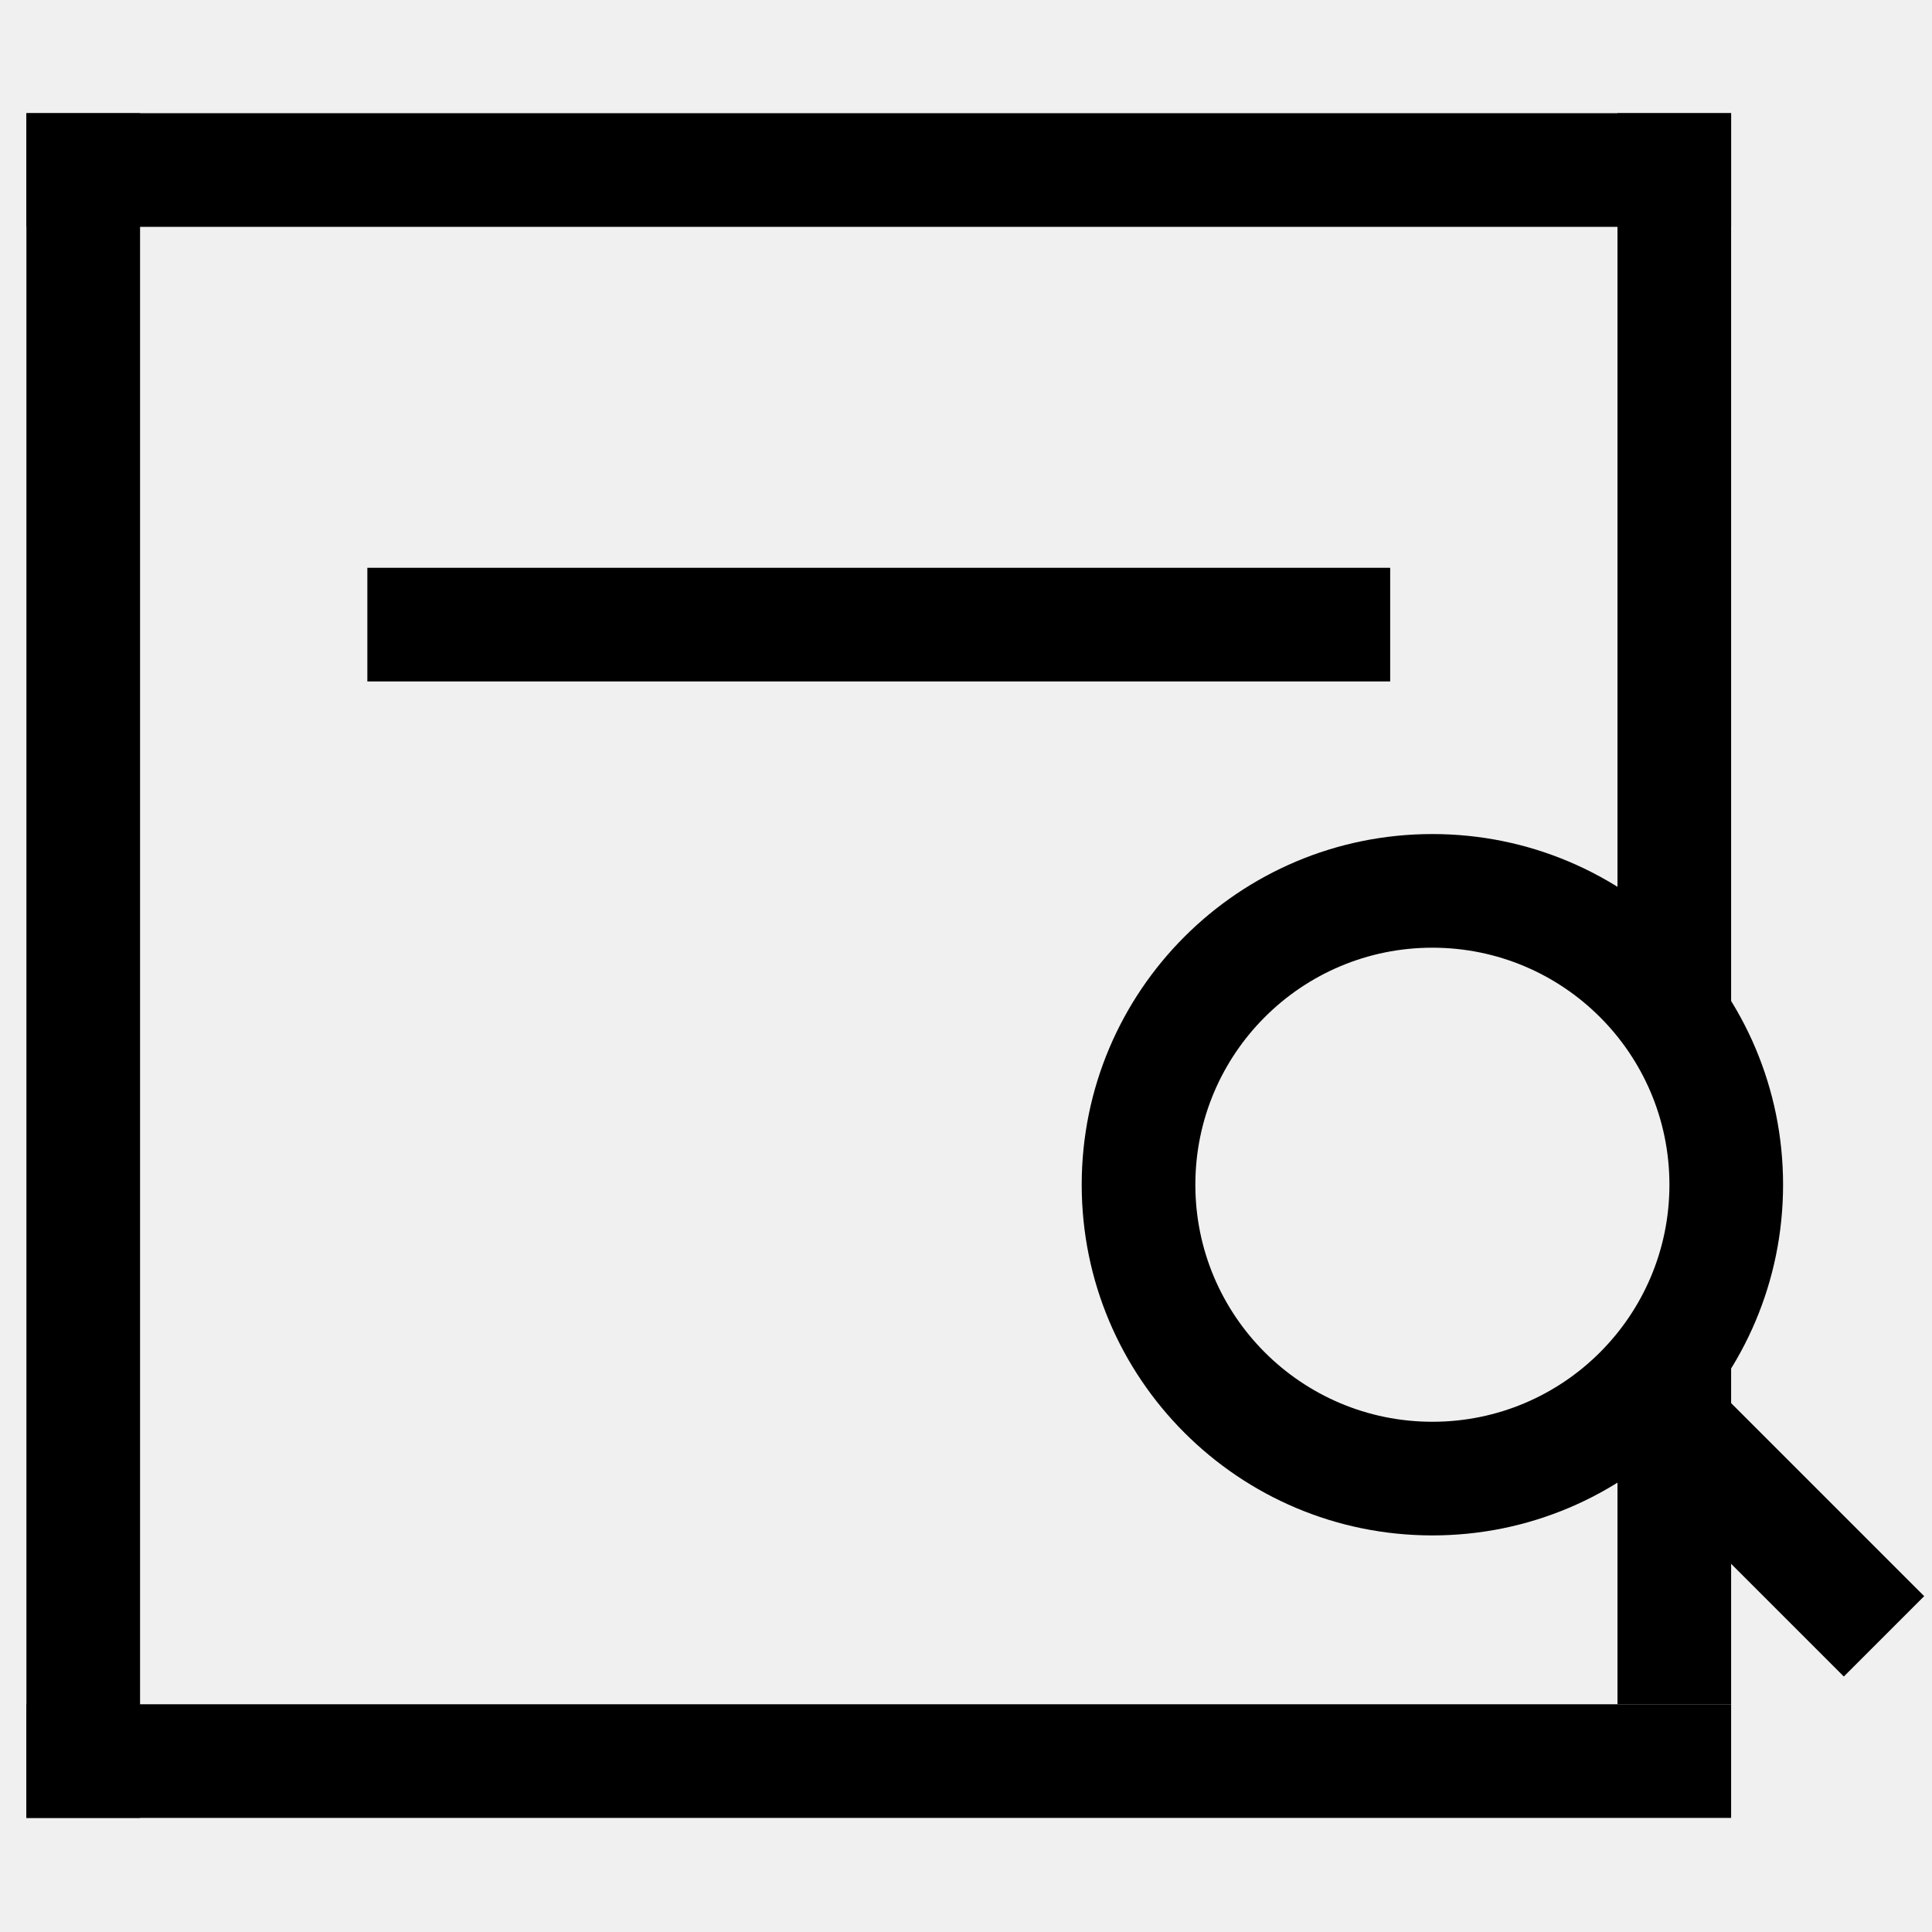
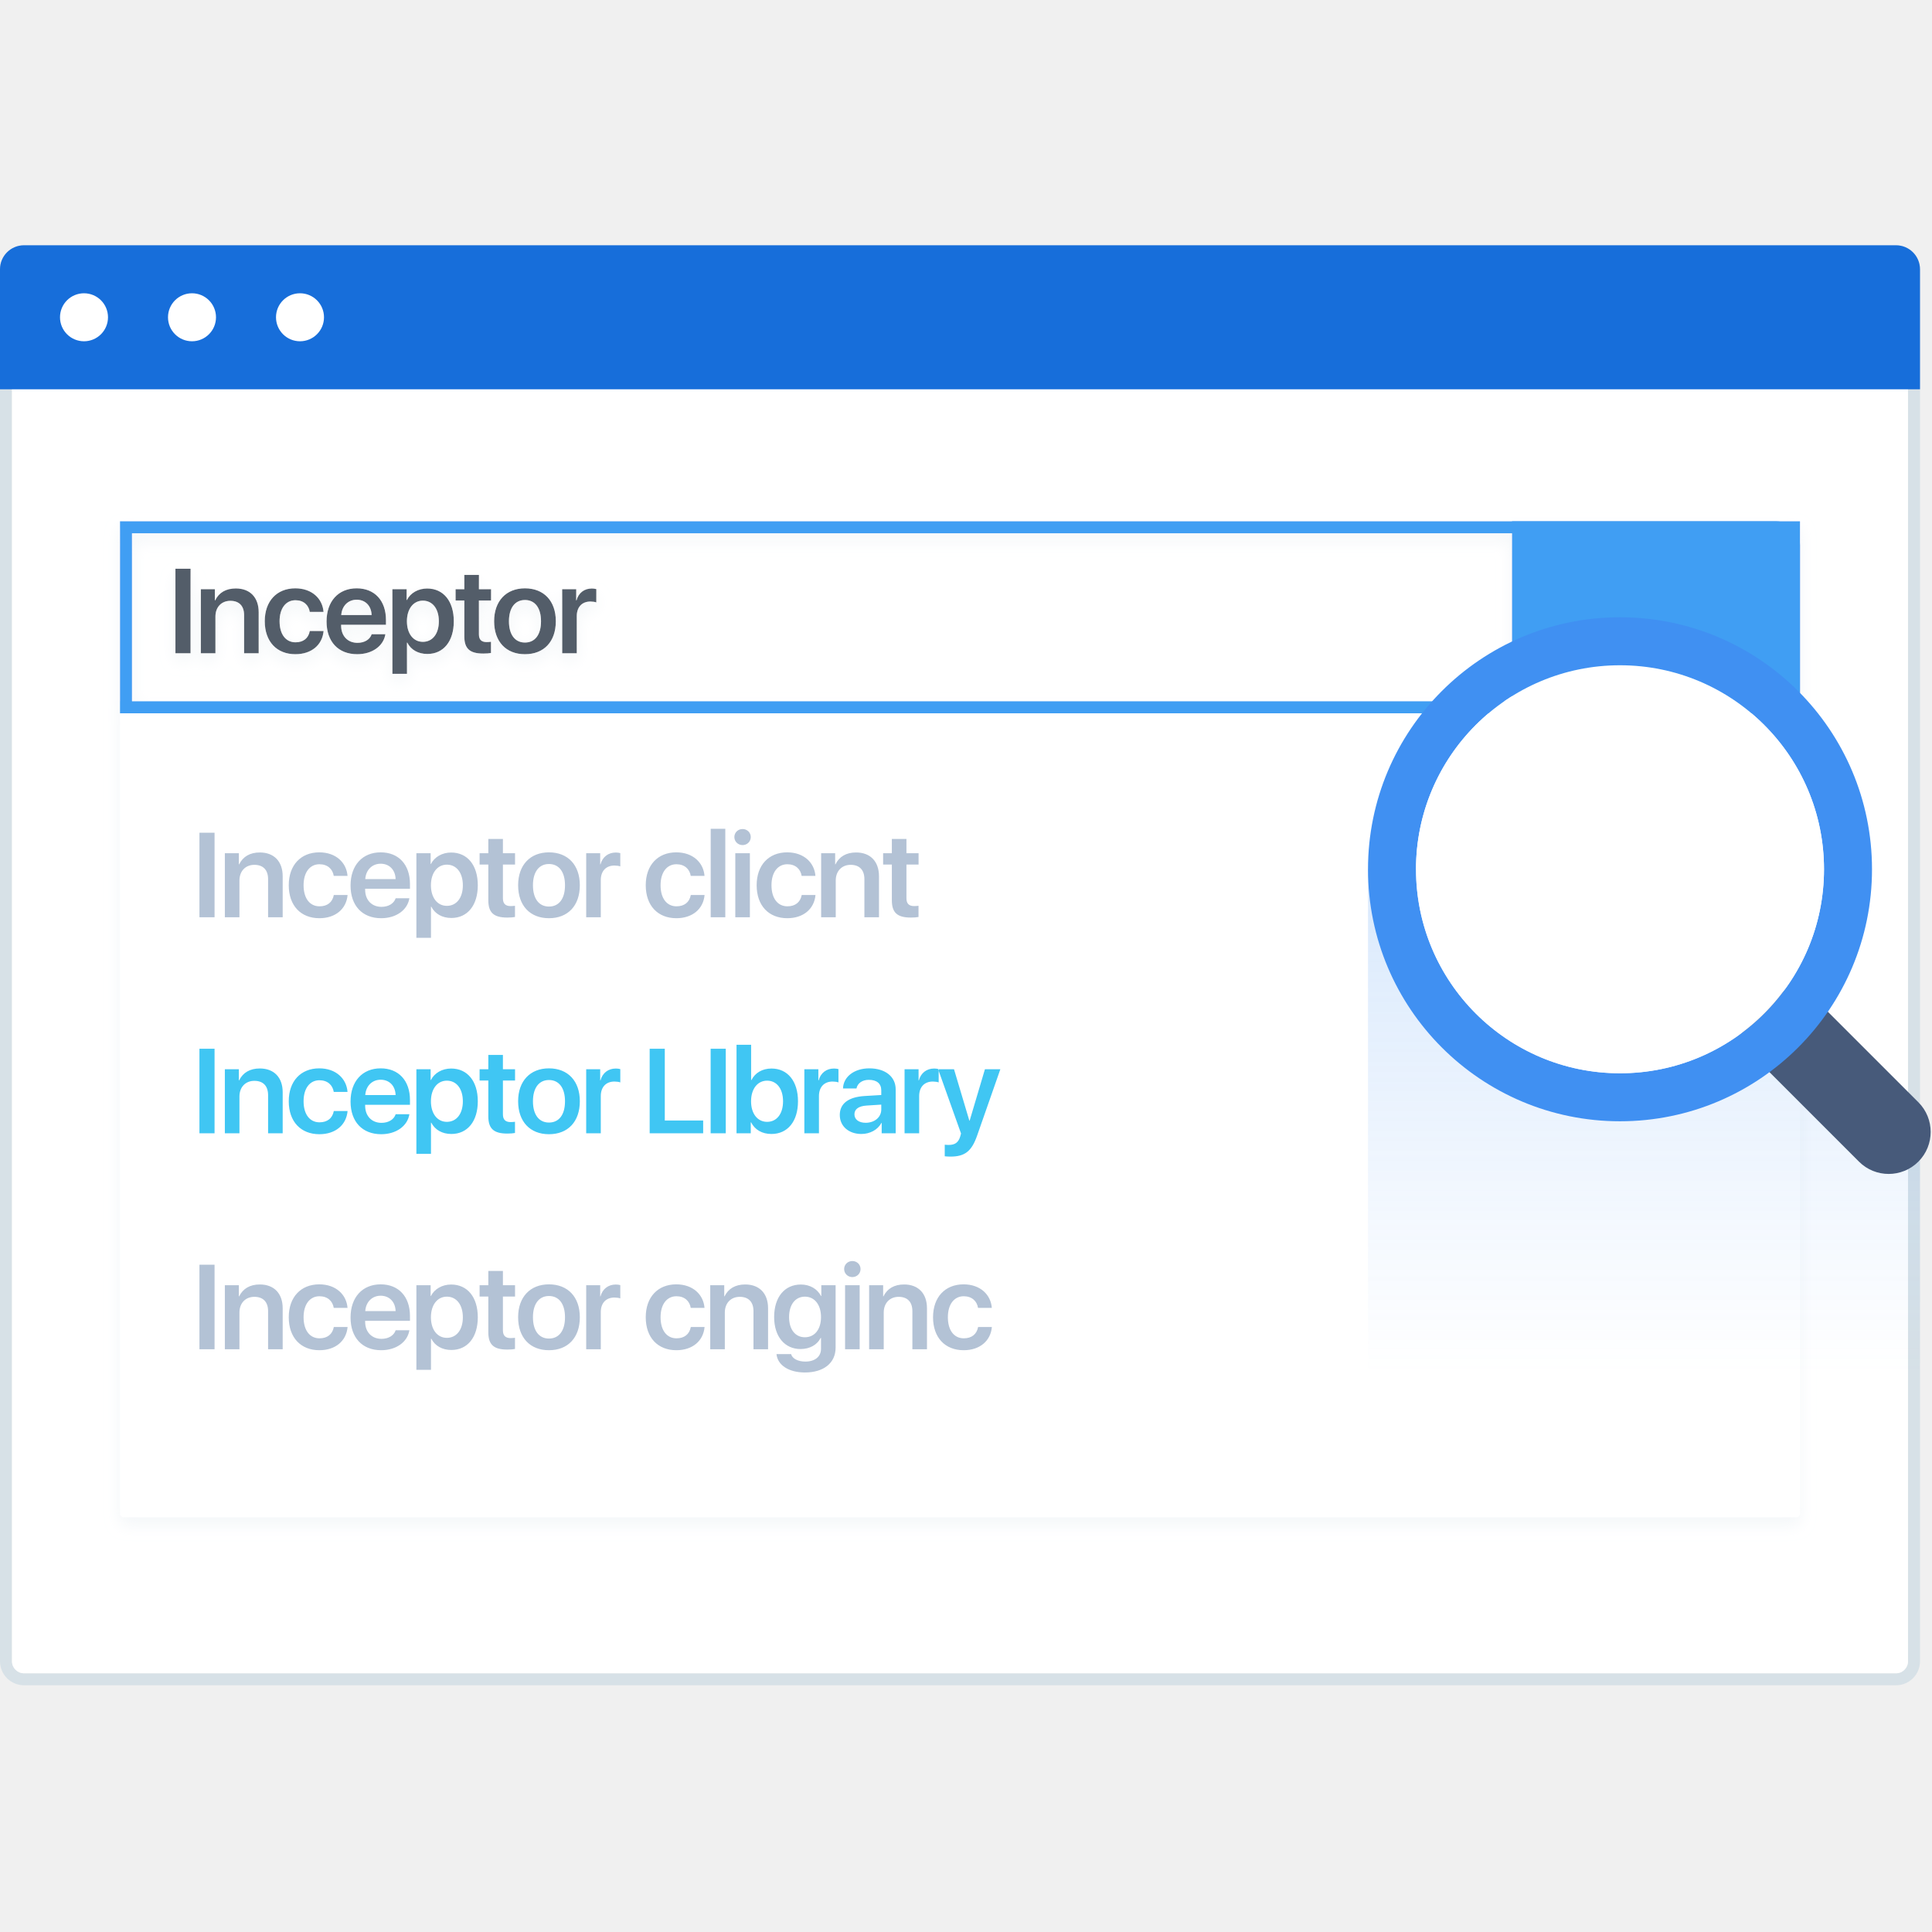
<svg width="1024px" height="1024px" viewBox="0 0 1024 1024" version="1.1">
-   <g id="Page-1" stroke="none" stroke-width="1" fill-rule="evenodd">
-     <g>
-       <g transform="translate(14, 60)">
-         <rect id="Rectangle-36" x="180.706" y="240.941" width="542.118" height="60.235" />
-         <rect id="Rectangle" x="0" y="0" width="903.529" height="60.235" />
-         <rect id="Rectangle-Copy" x="0" y="843.294" width="903.529" height="60.235" />
-         <rect id="Rectangle-2" x="0" y="0" width="60.235" height="903.529" />
-         <rect id="Rectangle-2-Copy" x="843.294" y="0" width="60.235" height="481.882" />
-         <rect id="Rectangle-2-Copy-2" x="843.294" y="662.588" width="60.235" height="180.706" />
-         <path d="M745.197,693.566 C814.582,693.566 870.83,637.318 870.83,567.933 C870.83,498.547 814.582,442.299 745.197,442.299 C675.811,442.299 619.563,498.547 619.563,567.933 C619.563,637.318 675.811,693.566 745.197,693.566 Z M745.197,753.802 C642.544,753.802 559.328,670.585 559.328,567.933 C559.328,465.28 642.544,382.064 745.197,382.064 C847.849,382.064 931.066,465.28 931.066,567.933 C931.066,670.585 847.849,753.802 745.197,753.802 Z" id="Oval-9" fill-rule="nonzero" />
-         <polygon id="Path-41" fill-rule="nonzero" points="847.813 713.142 963.262 828.591 1005.854 785.998 890.406 670.549" />
+   <defs>
+     <filter x="-1.6%" y="-1.9%" width="103.2%" height="105.3%" filterUnits="objectBoundingBox" id="filter-1">
+       <feOffset dx="0" dy="4" in="SourceAlpha" result="shadowOffsetOuter1" />
+       <feGaussianBlur stdDeviation="4" in="shadowOffsetOuter1" result="shadowBlurOuter1" />
+       <feColorMatrix values="0 0 0 0 0.882   0 0 0 0 0.91   0 0 0 0 0.933  0 0 0 0.834 0" type="matrix" in="shadowBlurOuter1" result="shadowMatrixOuter1" />
+       <feMerge>
+         <feMergeNode in="shadowMatrixOuter1" />
+         <feMergeNode in="SourceGraphic" />
+       </feMerge>
+     </filter>
+     <linearGradient x1="50%" y1="0%" x2="50%" y2="100%" id="linearGradient-2">
+       <stop stop-color="#4090F2" offset="0%" />
+       <stop stop-color="#4090F2" stop-opacity="0" offset="100%" />
+     </linearGradient>
+   </defs>
+   <g id="Page-1" stroke="none" stroke-width="1" fill="none" fill-rule="evenodd">
+     <g id="信息检索">
+       <g id="Group-35" transform="translate(0, 130)">
+         <g id="Group-32">
+           <path d="M12.72,6.36 C9.208,6.36 6.36,9.208 6.36,12.72 L6.36,750.509 C6.36,754.022 9.208,756.87 12.72,756.87 L1004.919,756.87 C1008.432,756.87 1011.279,754.022 1011.279,750.509 L1011.279,12.72 C1011.279,9.208 1008.432,6.36 1004.919,6.36 L12.72,6.36 Z M12.72,0 L1004.919,0 C1011.945,-1.29053337e-15 1017.64,5.695 1017.64,12.72 L1017.64,750.509 C1017.64,757.535 1011.945,763.23 1004.919,763.23 L12.72,763.23 C5.695,763.23 8.60355579e-16,757.535 0,750.509 L0,12.72 C-8.60355579e-16,5.695 5.695,1.29053337e-15 12.72,0 Z" id="Rectangle-51" fill="#D7E1E7" fill-rule="nonzero" />
+           <path d="M12.72,6.36 C9.208,6.36 6.36,9.208 6.36,12.72 L6.36,750.509 C6.36,754.022 9.208,756.87 12.72,756.87 L1004.919,756.87 C1008.432,756.87 1011.279,754.022 1011.279,750.509 L1011.279,12.72 C1011.279,9.208 1008.432,6.36 1004.919,6.36 L12.72,6.36 Z" id="Path" fill="#FFFFFF" />
+           <path d="M12.72,0 L1004.919,0 C1011.945,-1.29053337e-15 1017.64,5.695 1017.64,12.72 L1017.64,76.323 L0,76.323 L0,12.72 C-8.60355579e-16,5.695 5.695,1.29053337e-15 12.72,0 Z M44.522,50.882 C51.547,50.882 57.242,45.187 57.242,38.161 C57.242,31.136 51.547,25.441 44.522,25.441 C37.496,25.441 31.801,31.136 31.801,38.161 C31.801,45.187 37.496,50.882 44.522,50.882 Z M101.764,50.882 C108.789,50.882 114.484,45.187 114.484,38.161 C114.484,31.136 108.789,25.441 101.764,25.441 C94.739,25.441 89.043,31.136 89.043,38.161 C89.043,45.187 94.739,50.882 101.764,50.882 Z M159.006,50.882 C166.032,50.882 171.727,45.187 171.727,38.161 C171.727,31.136 166.032,25.441 159.006,25.441 C151.981,25.441 146.286,31.136 146.286,38.161 C146.286,45.187 151.981,50.882 159.006,50.882 Z" id="Combined-Shape" fill="#176EDA" />
+         </g>
+         <g id="Group-34" filter="url(#filter-1)" transform="translate(63.60248, 146.2857)">
+           <path d="M0,95.404 L890.435,95.404 L890.435,525.901 L890.435,525.901 C890.435,527.005 889.539,527.901 888.435,527.901 L2,527.901 L2,527.901 C0.895,527.901 1.3527075e-16,527.005 0,525.901 L0,95.404 Z" id="Rectangle-55" fill="#FFFFFF" />
+           <path d="M6.36,6.36 L6.36,95.404 L884.075,95.404 L884.075,12.72 C884.075,9.208 881.227,6.36 877.714,6.36 L6.36,6.36 Z M0,0 L877.714,0 C884.74,-1.29053337e-15 890.435,5.695 890.435,12.72 L890.435,101.764 L0,101.764 L0,0 Z" id="Rectangle-54" fill="#409EF3" fill-rule="nonzero" />
+           <rect id="Rectangle-56" fill="#409EF3" x="737.789" y="0" width="152.646" height="101.764" />
+           <path d="M37.398,69.963 L37.398,25.149 L29.385,25.149 L29.385,69.963 L37.398,69.963 Z M42.853,69.963 L50.586,69.963 L50.586,50.491 C50.586,45.522 53.753,42.168 58.505,42.168 C63.163,42.168 65.772,44.901 65.772,49.745 L65.772,69.963 L73.505,69.963 L73.505,48.224 C73.505,40.366 68.909,35.615 61.393,35.615 C56.176,35.615 52.449,37.789 50.43,41.919 L50.275,41.919 L50.275,36.019 L42.853,36.019 L42.853,69.963 Z M107.873,48.037 C107.345,41.05 101.786,35.553 92.904,35.553 C83.09,35.553 76.724,42.354 76.724,52.975 C76.724,63.814 83.121,70.46 92.966,70.46 C101.444,70.46 107.252,65.584 107.904,58.161 L100.606,58.161 C99.892,62.012 97.159,64.155 93.028,64.155 C87.935,64.155 84.581,60.025 84.581,52.975 C84.581,46.143 87.904,41.857 92.997,41.857 C97.345,41.857 100.016,44.466 100.575,48.037 L107.873,48.037 Z M125.44,41.578 C120.906,41.578 117.614,44.87 117.272,49.714 L133.359,49.714 C133.204,44.807 130.036,41.578 125.44,41.578 Z M133.39,59.87 L140.657,59.87 C139.664,66.143 133.639,70.46 125.72,70.46 C115.688,70.46 109.477,63.814 109.477,53.13 C109.477,42.447 115.72,35.553 125.44,35.553 C134.943,35.553 140.968,42.043 140.968,52.323 L140.968,54.87 L117.21,54.87 L117.21,55.335 C117.21,60.801 120.688,64.435 125.875,64.435 C129.601,64.435 132.49,62.665 133.39,59.87 Z M162.79,35.646 C171.423,35.646 176.92,42.354 176.92,53.006 C176.92,63.627 171.454,70.335 162.914,70.335 C158.038,70.335 154.218,68.13 152.262,64.342 L152.106,64.342 L152.106,80.863 L144.373,80.863 L144.373,36.019 L151.92,36.019 L151.92,41.733 L152.075,41.733 C153.939,38.006 158.038,35.646 162.79,35.646 Z M160.522,63.907 C165.647,63.907 169.001,59.652 169.001,53.006 C169.001,46.391 165.647,42.075 160.522,42.075 C155.46,42.075 152.075,46.484 152.075,53.006 C152.075,59.559 155.46,63.907 160.522,63.907 Z M182.499,28.441 L182.499,36.019 L177.872,36.019 L177.872,42.012 L182.499,42.012 L182.499,60.957 C182.499,67.509 185.357,70.118 192.561,70.118 C194.207,70.118 195.791,69.994 196.63,69.807 L196.63,63.876 C196.133,63.938 195.077,64.031 194.332,64.031 C191.537,64.031 190.232,62.696 190.232,59.901 L190.232,42.012 L196.661,42.012 L196.661,36.019 L190.232,36.019 L190.232,28.441 L182.499,28.441 Z M214.632,70.46 C204.632,70.46 198.296,63.814 198.296,52.975 C198.296,42.261 204.694,35.553 214.632,35.553 C224.632,35.553 230.998,42.23 230.998,52.975 C230.998,63.814 224.694,70.46 214.632,70.46 Z M214.632,64.28 C219.973,64.28 223.141,60.118 223.141,53.006 C223.141,45.894 219.942,41.733 214.632,41.733 C209.352,41.733 206.153,45.925 206.153,53.006 C206.153,60.118 209.352,64.28 214.632,64.28 Z M234.372,69.963 L242.105,69.963 L242.105,50.273 C242.105,45.491 244.838,42.54 249.372,42.54 C250.428,42.54 251.826,42.727 252.447,43.006 L252.447,35.957 C251.888,35.77 250.894,35.646 250.087,35.646 C246.08,35.646 243.037,37.944 241.95,41.919 L241.795,41.919 L241.795,36.019 L234.372,36.019 L234.372,69.963 Z" id="Inceptor" fill="#535D69" />
+           <path d="M50.118,209.888 L50.118,165.075 L42.106,165.075 L42.106,209.888 L50.118,209.888 Z M55.573,209.888 L63.306,209.888 L63.306,190.416 C63.306,185.447 66.474,182.093 71.225,182.093 C75.884,182.093 78.492,184.826 78.492,189.671 L78.492,209.888 L86.225,209.888 L86.225,188.149 C86.225,180.292 81.629,175.54 74.114,175.54 C68.896,175.54 65.169,177.714 63.151,181.845 L62.996,181.845 L62.996,175.944 L55.573,175.944 L55.573,209.888 Z M120.594,187.963 C120.066,180.975 114.507,175.478 105.625,175.478 C95.811,175.478 89.444,182.28 89.444,192.901 C89.444,203.739 95.842,210.385 105.687,210.385 C114.165,210.385 119.972,205.509 120.625,198.087 L113.326,198.087 C112.612,201.938 109.879,204.081 105.749,204.081 C100.656,204.081 97.302,199.95 97.302,192.901 C97.302,186.068 100.625,181.783 105.718,181.783 C110.066,181.783 112.736,184.391 113.295,187.963 L120.594,187.963 Z M138.16,181.503 C133.626,181.503 130.334,184.795 129.993,189.64 L146.08,189.64 C145.924,184.733 142.757,181.503 138.16,181.503 Z M146.111,199.795 L153.378,199.795 C152.384,206.068 146.359,210.385 138.44,210.385 C128.409,210.385 122.198,203.739 122.198,193.056 C122.198,182.373 128.44,175.478 138.16,175.478 C147.664,175.478 153.688,181.969 153.688,192.248 L153.688,194.795 L129.931,194.795 L129.931,195.261 C129.931,200.727 133.409,204.36 138.595,204.36 C142.322,204.36 145.21,202.59 146.111,199.795 Z M175.51,175.571 C184.144,175.571 189.64,182.28 189.64,192.932 C189.64,203.553 184.175,210.261 175.634,210.261 C170.759,210.261 166.939,208.056 164.982,204.267 L164.827,204.267 L164.827,220.789 L157.094,220.789 L157.094,175.944 L164.64,175.944 L164.64,181.658 L164.796,181.658 C166.659,177.932 170.759,175.571 175.51,175.571 Z M173.243,203.832 C178.367,203.832 181.721,199.578 181.721,192.932 C181.721,186.317 178.367,182 173.243,182 C168.181,182 164.796,186.41 164.796,192.932 C164.796,199.484 168.181,203.832 173.243,203.832 Z M195.22,168.366 L195.22,175.944 L190.593,175.944 L190.593,181.938 L195.22,181.938 L195.22,200.882 C195.22,207.435 198.077,210.043 205.282,210.043 C206.928,210.043 208.512,209.919 209.35,209.733 L209.35,203.801 C208.853,203.863 207.798,203.957 207.052,203.957 C204.257,203.957 202.953,202.621 202.953,199.826 L202.953,181.938 L209.381,181.938 L209.381,175.944 L202.953,175.944 L202.953,168.366 L195.22,168.366 Z M227.352,210.385 C217.352,210.385 211.017,203.739 211.017,192.901 C211.017,182.186 217.414,175.478 227.352,175.478 C237.352,175.478 243.719,182.155 243.719,192.901 C243.719,203.739 237.414,210.385 227.352,210.385 Z M227.352,204.205 C232.694,204.205 235.861,200.043 235.861,192.932 C235.861,185.82 232.663,181.658 227.352,181.658 C222.073,181.658 218.874,185.851 218.874,192.932 C218.874,200.043 222.073,204.205 227.352,204.205 Z M247.093,209.888 L254.826,209.888 L254.826,190.199 C254.826,185.416 257.559,182.466 262.093,182.466 C263.149,182.466 264.546,182.652 265.167,182.932 L265.167,175.882 C264.608,175.696 263.615,175.571 262.807,175.571 C258.801,175.571 255.758,177.87 254.671,181.845 L254.515,181.845 L254.515,175.944 L247.093,175.944 L247.093,209.888 Z M309.804,187.963 C309.277,180.975 303.718,175.478 294.836,175.478 C285.022,175.478 278.655,182.28 278.655,192.901 C278.655,203.739 285.053,210.385 294.898,210.385 C303.376,210.385 309.183,205.509 309.836,198.087 L302.537,198.087 C301.823,201.938 299.09,204.081 294.96,204.081 C289.867,204.081 286.513,199.95 286.513,192.901 C286.513,186.068 289.836,181.783 294.929,181.783 C299.277,181.783 301.947,184.391 302.506,187.963 L309.804,187.963 Z M313.086,209.888 L320.819,209.888 L320.819,162.994 L313.086,162.994 L313.086,209.888 Z M326.119,209.888 L333.851,209.888 L333.851,175.944 L326.119,175.944 L326.119,209.888 Z M329.969,171.627 C332.392,171.627 334.317,169.764 334.317,167.373 C334.317,164.95 332.392,163.118 329.969,163.118 C327.578,163.118 325.622,164.95 325.622,167.373 C325.622,169.764 327.578,171.627 329.969,171.627 Z M368.592,187.963 C368.064,180.975 362.505,175.478 353.623,175.478 C343.81,175.478 337.443,182.28 337.443,192.901 C337.443,203.739 343.841,210.385 353.685,210.385 C362.164,210.385 367.971,205.509 368.623,198.087 L361.325,198.087 C360.611,201.938 357.878,204.081 353.748,204.081 C348.654,204.081 345.3,199.95 345.3,192.901 C345.3,186.068 348.623,181.783 353.717,181.783 C358.064,181.783 360.735,184.391 361.294,187.963 L368.592,187.963 Z M371.625,209.888 L379.358,209.888 L379.358,190.416 C379.358,185.447 382.526,182.093 387.277,182.093 C391.936,182.093 394.544,184.826 394.544,189.671 L394.544,209.888 L402.277,209.888 L402.277,188.149 C402.277,180.292 397.681,175.54 390.165,175.54 C384.948,175.54 381.221,177.714 379.203,181.845 L379.047,181.845 L379.047,175.944 L371.625,175.944 L371.625,209.888 Z M409.099,168.366 L409.099,175.944 L404.472,175.944 L404.472,181.938 L409.099,181.938 L409.099,200.882 C409.099,207.435 411.956,210.043 419.161,210.043 C420.807,210.043 422.391,209.919 423.229,209.733 L423.229,203.801 C422.732,203.863 421.677,203.957 420.931,203.957 C418.136,203.957 416.832,202.621 416.832,199.826 L416.832,181.938 L423.26,181.938 L423.26,175.944 L416.832,175.944 L416.832,168.366 L409.099,168.366 Z" id="Inceptor-clicnt" fill="#B3C2D5" />
+           <path d="M50.118,324.373 L50.118,279.559 L42.106,279.559 L42.106,324.373 L50.118,324.373 Z M55.573,324.373 L63.306,324.373 L63.306,304.901 C63.306,299.932 66.474,296.578 71.225,296.578 C75.884,296.578 78.492,299.311 78.492,304.155 L78.492,324.373 L86.225,324.373 L86.225,302.634 C86.225,294.776 81.629,290.025 74.114,290.025 C68.896,290.025 65.169,292.199 63.151,296.329 L62.996,296.329 L62.996,290.429 L55.573,290.429 L55.573,324.373 Z M120.594,302.447 C120.066,295.46 114.507,289.963 105.625,289.963 C95.811,289.963 89.444,296.764 89.444,307.385 C89.444,318.224 95.842,324.87 105.687,324.87 C114.165,324.87 119.972,319.994 120.625,312.571 L113.326,312.571 C112.612,316.422 109.879,318.565 105.749,318.565 C100.656,318.565 97.302,314.435 97.302,307.385 C97.302,300.553 100.625,296.267 105.718,296.267 C110.066,296.267 112.736,298.876 113.295,302.447 L120.594,302.447 Z M138.16,295.988 C133.626,295.988 130.334,299.28 129.993,304.124 L146.08,304.124 C145.924,299.217 142.757,295.988 138.16,295.988 Z M146.111,314.28 L153.378,314.28 C152.384,320.553 146.359,324.87 138.44,324.87 C128.409,324.87 122.198,318.224 122.198,307.54 C122.198,296.857 128.44,289.963 138.16,289.963 C147.664,289.963 153.688,296.453 153.688,306.733 L153.688,309.28 L129.931,309.28 L129.931,309.745 C129.931,315.211 133.409,318.845 138.595,318.845 C142.322,318.845 145.21,317.075 146.111,314.28 Z M175.51,290.056 C184.144,290.056 189.64,296.764 189.64,307.416 C189.64,318.037 184.175,324.745 175.634,324.745 C170.759,324.745 166.939,322.54 164.982,318.752 L164.827,318.752 L164.827,335.273 L157.094,335.273 L157.094,290.429 L164.64,290.429 L164.64,296.143 L164.796,296.143 C166.659,292.416 170.759,290.056 175.51,290.056 Z M173.243,318.317 C178.367,318.317 181.721,314.062 181.721,307.416 C181.721,300.801 178.367,296.484 173.243,296.484 C168.181,296.484 164.796,300.894 164.796,307.416 C164.796,313.969 168.181,318.317 173.243,318.317 Z M195.22,282.851 L195.22,290.429 L190.593,290.429 L190.593,296.422 L195.22,296.422 L195.22,315.366 C195.22,321.919 198.077,324.528 205.282,324.528 C206.928,324.528 208.512,324.404 209.35,324.217 L209.35,318.286 C208.853,318.348 207.798,318.441 207.052,318.441 C204.257,318.441 202.953,317.106 202.953,314.311 L202.953,296.422 L209.381,296.422 L209.381,290.429 L202.953,290.429 L202.953,282.851 L195.22,282.851 Z M227.352,324.87 C217.352,324.87 211.017,318.224 211.017,307.385 C211.017,296.671 217.414,289.963 227.352,289.963 C237.352,289.963 243.719,296.64 243.719,307.385 C243.719,318.224 237.414,324.87 227.352,324.87 Z M227.352,318.689 C232.694,318.689 235.861,314.528 235.861,307.416 C235.861,300.304 232.663,296.143 227.352,296.143 C222.073,296.143 218.874,300.335 218.874,307.416 C218.874,314.528 222.073,318.689 227.352,318.689 Z M247.093,324.373 L254.826,324.373 L254.826,304.683 C254.826,299.901 257.559,296.95 262.093,296.95 C263.149,296.95 264.546,297.137 265.167,297.416 L265.167,290.366 C264.608,290.18 263.615,290.056 262.807,290.056 C258.801,290.056 255.758,292.354 254.671,296.329 L254.515,296.329 L254.515,290.429 L247.093,290.429 L247.093,324.373 Z M309.09,317.602 L288.749,317.602 L288.749,279.559 L280.736,279.559 L280.736,324.373 L309.09,324.373 L309.09,317.602 Z M321.067,324.373 L321.067,279.559 L313.055,279.559 L313.055,324.373 L321.067,324.373 Z M345.28,324.745 C340.311,324.745 336.491,322.509 334.504,318.596 L334.317,318.596 L334.317,324.373 L326.771,324.373 L326.771,277.478 L334.504,277.478 L334.504,296.143 L334.69,296.143 C336.646,292.292 340.497,290.056 345.311,290.056 C353.851,290.056 359.348,296.764 359.348,307.416 C359.348,318.037 353.882,324.745 345.28,324.745 Z M342.982,296.484 C337.889,296.484 334.473,300.894 334.473,307.416 C334.473,313.969 337.889,318.317 342.982,318.317 C348.106,318.317 351.429,314.062 351.429,307.416 C351.429,300.77 348.075,296.484 342.982,296.484 Z M362.723,324.373 L370.456,324.373 L370.456,304.683 C370.456,299.901 373.189,296.95 377.723,296.95 C378.779,296.95 380.176,297.137 380.797,297.416 L380.797,290.366 C380.238,290.18 379.244,290.056 378.437,290.056 C374.431,290.056 371.387,292.354 370.3,296.329 L370.145,296.329 L370.145,290.429 L362.723,290.429 L362.723,324.373 Z M395.228,318.814 C399.917,318.814 403.488,315.894 403.488,311.764 L403.488,309.186 L395.724,309.683 C391.501,309.963 389.265,311.578 389.265,314.342 C389.265,317.075 391.625,318.814 395.228,318.814 Z M392.96,324.745 C386.283,324.745 381.501,320.677 381.501,314.652 C381.501,308.596 386.128,305.149 394.669,304.621 L403.488,304.093 L403.488,301.609 C403.488,298.006 401.066,296.05 396.905,296.05 C393.395,296.05 390.88,297.882 390.352,300.615 L383.209,300.615 C383.395,294.404 389.172,289.963 397.153,289.963 C405.631,289.963 411.128,294.373 411.128,301.112 L411.128,324.373 L403.706,324.373 L403.706,318.907 L403.52,318.907 C401.656,322.54 397.464,324.745 392.96,324.745 Z M415.838,324.373 L415.838,290.429 L423.26,290.429 L423.26,296.329 L423.416,296.329 C424.503,292.354 427.546,290.056 431.552,290.056 C432.36,290.056 433.354,290.18 433.913,290.366 L433.913,297.416 C433.291,297.137 431.894,296.95 430.838,296.95 C426.304,296.95 423.571,299.901 423.571,304.683 L423.571,324.373 L415.838,324.373 Z M440.175,336.733 C439.709,336.733 437.598,336.671 437.132,336.578 L437.132,330.429 C437.566,330.522 438.747,330.553 439.243,330.553 C442.535,330.553 444.368,329.28 445.33,326.081 L445.765,324.497 L433.622,290.429 L442.039,290.429 L450.175,317.696 L450.33,317.696 L458.436,290.429 L466.604,290.429 L454.306,325.553 C451.417,333.907 447.784,336.733 440.175,336.733 Z" id="Inceptor-LIbrary" fill="#40C6F3" />
+           <path d="M50.118,438.857 L50.118,394.043 L42.106,394.043 L42.106,438.857 L50.118,438.857 Z M55.573,438.857 L63.306,438.857 L63.306,419.385 C63.306,414.416 66.474,411.062 71.225,411.062 C75.884,411.062 78.492,413.795 78.492,418.64 L78.492,438.857 L86.225,438.857 L86.225,417.118 C86.225,409.261 81.629,404.509 74.114,404.509 C68.896,404.509 65.169,406.683 63.151,410.814 L62.996,410.814 L62.996,404.913 L55.573,404.913 L55.573,438.857 Z M120.594,416.932 C120.066,409.944 114.507,404.447 105.625,404.447 C95.811,404.447 89.444,411.248 89.444,421.87 C89.444,432.708 95.842,439.354 105.687,439.354 C114.165,439.354 119.972,434.478 120.625,427.056 L113.326,427.056 C112.612,430.907 109.879,433.05 105.749,433.05 C100.656,433.05 97.302,428.919 97.302,421.87 C97.302,415.037 100.625,410.752 105.718,410.752 C110.066,410.752 112.736,413.36 113.295,416.932 L120.594,416.932 Z M138.16,410.472 C133.626,410.472 130.334,413.764 129.993,418.609 L146.08,418.609 C145.924,413.702 142.757,410.472 138.16,410.472 Z M146.111,428.764 L153.378,428.764 C152.384,435.037 146.359,439.354 138.44,439.354 C128.409,439.354 122.198,432.708 122.198,422.025 C122.198,411.342 128.44,404.447 138.16,404.447 C147.664,404.447 153.688,410.938 153.688,421.217 L153.688,423.764 L129.931,423.764 L129.931,424.23 C129.931,429.696 133.409,433.329 138.595,433.329 C142.322,433.329 145.21,431.559 146.111,428.764 Z M175.51,404.54 C184.144,404.54 189.64,411.248 189.64,421.901 C189.64,432.522 184.175,439.23 175.634,439.23 C170.759,439.23 166.939,437.025 164.982,433.236 L164.827,433.236 L164.827,449.758 L157.094,449.758 L157.094,404.913 L164.64,404.913 L164.64,410.627 L164.796,410.627 C166.659,406.901 170.759,404.54 175.51,404.54 Z M173.243,432.801 C178.367,432.801 181.721,428.547 181.721,421.901 C181.721,415.286 178.367,410.969 173.243,410.969 C168.181,410.969 164.796,415.379 164.796,421.901 C164.796,428.453 168.181,432.801 173.243,432.801 Z M195.22,397.335 L195.22,404.913 L190.593,404.913 L190.593,410.907 L195.22,410.907 L195.22,429.851 C195.22,436.404 198.077,439.012 205.282,439.012 C206.928,439.012 208.512,438.888 209.35,438.702 L209.35,432.77 C208.853,432.832 207.798,432.925 207.052,432.925 C204.257,432.925 202.953,431.59 202.953,428.795 L202.953,410.907 L209.381,410.907 L209.381,404.913 L202.953,404.913 L202.953,397.335 L195.22,397.335 Z M227.352,439.354 C217.352,439.354 211.017,432.708 211.017,421.87 C211.017,411.155 217.414,404.447 227.352,404.447 C237.352,404.447 243.719,411.124 243.719,421.87 C243.719,432.708 237.414,439.354 227.352,439.354 Z M227.352,433.174 C232.694,433.174 235.861,429.012 235.861,421.901 C235.861,414.789 232.663,410.627 227.352,410.627 C222.073,410.627 218.874,414.82 218.874,421.901 C218.874,429.012 222.073,433.174 227.352,433.174 Z M247.093,438.857 L254.826,438.857 L254.826,419.168 C254.826,414.385 257.559,411.435 262.093,411.435 C263.149,411.435 264.546,411.621 265.167,411.901 L265.167,404.851 C264.608,404.665 263.615,404.54 262.807,404.54 C258.801,404.54 255.758,406.839 254.671,410.814 L254.515,410.814 L254.515,404.913 L247.093,404.913 L247.093,438.857 Z M309.804,416.932 C309.277,409.944 303.718,404.447 294.836,404.447 C285.022,404.447 278.655,411.248 278.655,421.87 C278.655,432.708 285.053,439.354 294.898,439.354 C303.376,439.354 309.183,434.478 309.836,427.056 L302.537,427.056 C301.823,430.907 299.09,433.05 294.96,433.05 C289.867,433.05 286.513,428.919 286.513,421.87 C286.513,415.037 289.836,410.752 294.929,410.752 C299.277,410.752 301.947,413.36 302.506,416.932 L309.804,416.932 Z M312.837,438.857 L320.57,438.857 L320.57,419.385 C320.57,414.416 323.738,411.062 328.489,411.062 C333.148,411.062 335.757,413.795 335.757,418.64 L335.757,438.857 L343.489,438.857 L343.489,417.118 C343.489,409.261 338.893,404.509 331.378,404.509 C326.16,404.509 322.434,406.683 320.415,410.814 L320.26,410.814 L320.26,404.913 L312.837,404.913 L312.837,438.857 Z M363.013,432.491 C368.168,432.491 371.553,428.329 371.553,421.807 C371.553,415.286 368.168,410.969 363.013,410.969 C357.92,410.969 354.628,415.193 354.628,421.807 C354.628,428.391 357.92,432.491 363.013,432.491 Z M363.013,451.155 C354.535,451.155 348.541,447.335 347.951,441.404 L355.684,441.404 C356.336,443.857 359.379,445.379 363.261,445.379 C368.292,445.379 371.553,442.801 371.553,438.609 L371.553,432.832 L371.367,432.832 C369.566,436.466 365.591,438.733 360.715,438.733 C352.33,438.733 346.709,432.149 346.709,421.776 C346.709,411.248 352.237,404.54 360.87,404.54 C365.715,404.54 369.597,406.87 371.553,410.627 L371.709,410.627 L371.709,404.913 L379.286,404.913 L379.286,438.019 C379.286,446.124 372.982,451.155 363.013,451.155 Z M384.307,438.857 L392.04,438.857 L392.04,404.913 L384.307,404.913 L384.307,438.857 Z M388.158,400.596 C390.58,400.596 392.505,398.733 392.505,396.342 C392.505,393.919 390.58,392.087 388.158,392.087 C385.766,392.087 383.81,393.919 383.81,396.342 C383.81,398.733 385.766,400.596 388.158,400.596 Z M397.06,438.857 L404.793,438.857 L404.793,419.385 C404.793,414.416 407.96,411.062 412.712,411.062 C417.37,411.062 419.979,413.795 419.979,418.64 L419.979,438.857 L427.712,438.857 L427.712,417.118 C427.712,409.261 423.116,404.509 415.6,404.509 C410.383,404.509 406.656,406.683 404.638,410.814 L404.482,410.814 L404.482,404.913 L397.06,404.913 L397.06,438.857 Z M462.08,416.932 C461.552,409.944 455.993,404.447 447.111,404.447 C437.298,404.447 430.931,411.248 430.931,421.87 C430.931,432.708 437.329,439.354 447.173,439.354 C455.652,439.354 461.459,434.478 462.111,427.056 L454.813,427.056 C454.099,430.907 451.366,433.05 447.236,433.05 C442.142,433.05 438.788,428.919 438.788,421.87 C438.788,415.037 442.111,410.752 447.204,410.752 C451.552,410.752 454.223,413.36 454.782,416.932 L462.08,416.932 Z" id="Inceptor-cnginc" fill="#B3C2D5" />
+         </g>
+         <path d="M1017.64,483.379 C928.596,381.615 881.954,330.733 877.714,330.733 C873.474,330.733 822.592,330.733 725.068,330.733 L725.068,597.863 L1017.64,597.863 L1017.64,483.379 Z" id="Path-46" fill="url(#linearGradient-2)" opacity="0.2" />
+         <g id="Group-33" transform="translate(725.0683, 197.1677)">
+           <path d="M195.013,223.314 L226.494,191.833 L291.706,257.044 C300.4,265.738 300.4,279.833 291.706,288.526 C283.013,297.219 268.918,297.219 260.225,288.526 L195.013,223.314 Z" id="Rectangle-11" fill="#475A7A" fill-rule="nonzero" />
+           <path d="M133.565,241.689 C193.281,241.689 241.689,193.281 241.689,133.565 C241.689,73.85 193.281,25.441 133.565,25.441 C73.85,25.441 25.441,73.85 25.441,133.565 C25.441,193.281 73.85,241.689 133.565,241.689 Z M133.565,267.13 C59.799,267.13 0,207.331 0,133.565 C0,59.799 59.799,0 133.565,0 C207.331,0 267.13,59.799 267.13,133.565 C267.13,207.331 207.331,267.13 133.565,267.13 Z" id="Oval-9" fill="#4090F2" fill-rule="nonzero" />
+           <path d="M133.565,241.689 C193.281,241.689 241.689,193.281 241.689,133.565 C241.689,73.85 193.281,25.441 133.565,25.441 C73.85,25.441 25.441,73.85 25.441,133.565 C25.441,193.281 73.85,241.689 133.565,241.689 Z" id="Path" fill="#FFFFFF" />
+         </g>
      </g>
    </g>
  </g>
</svg>
